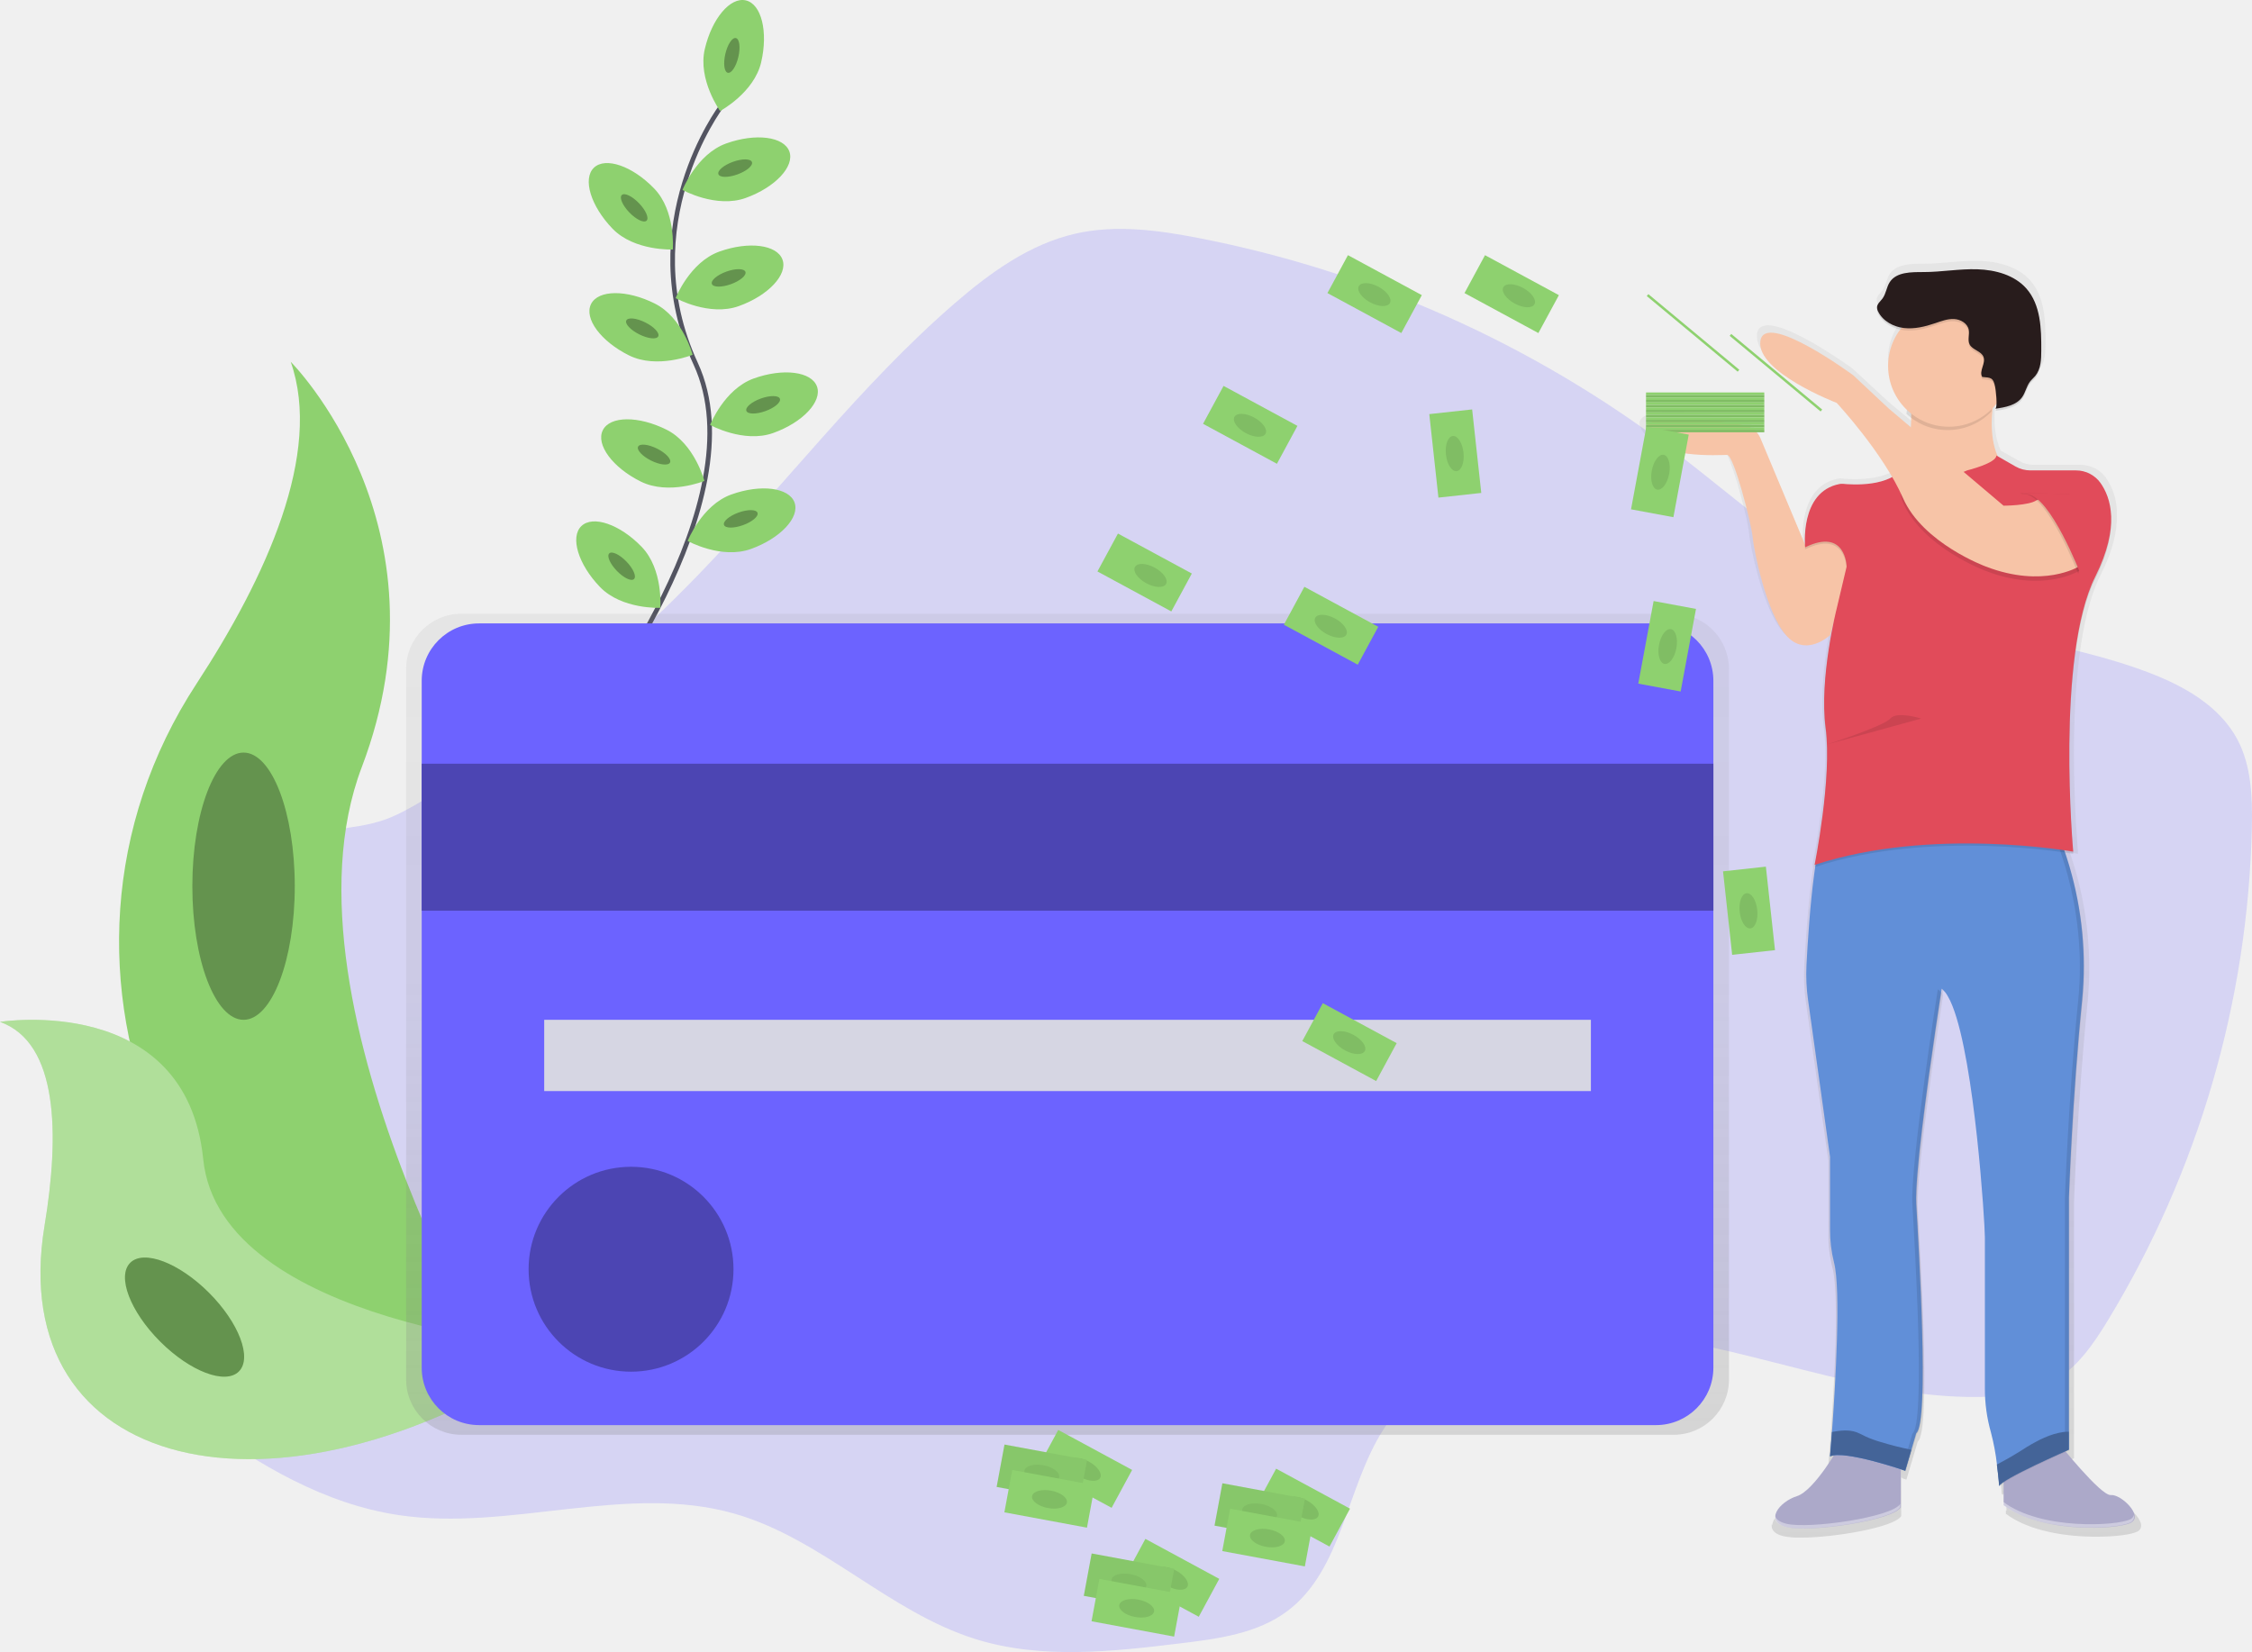
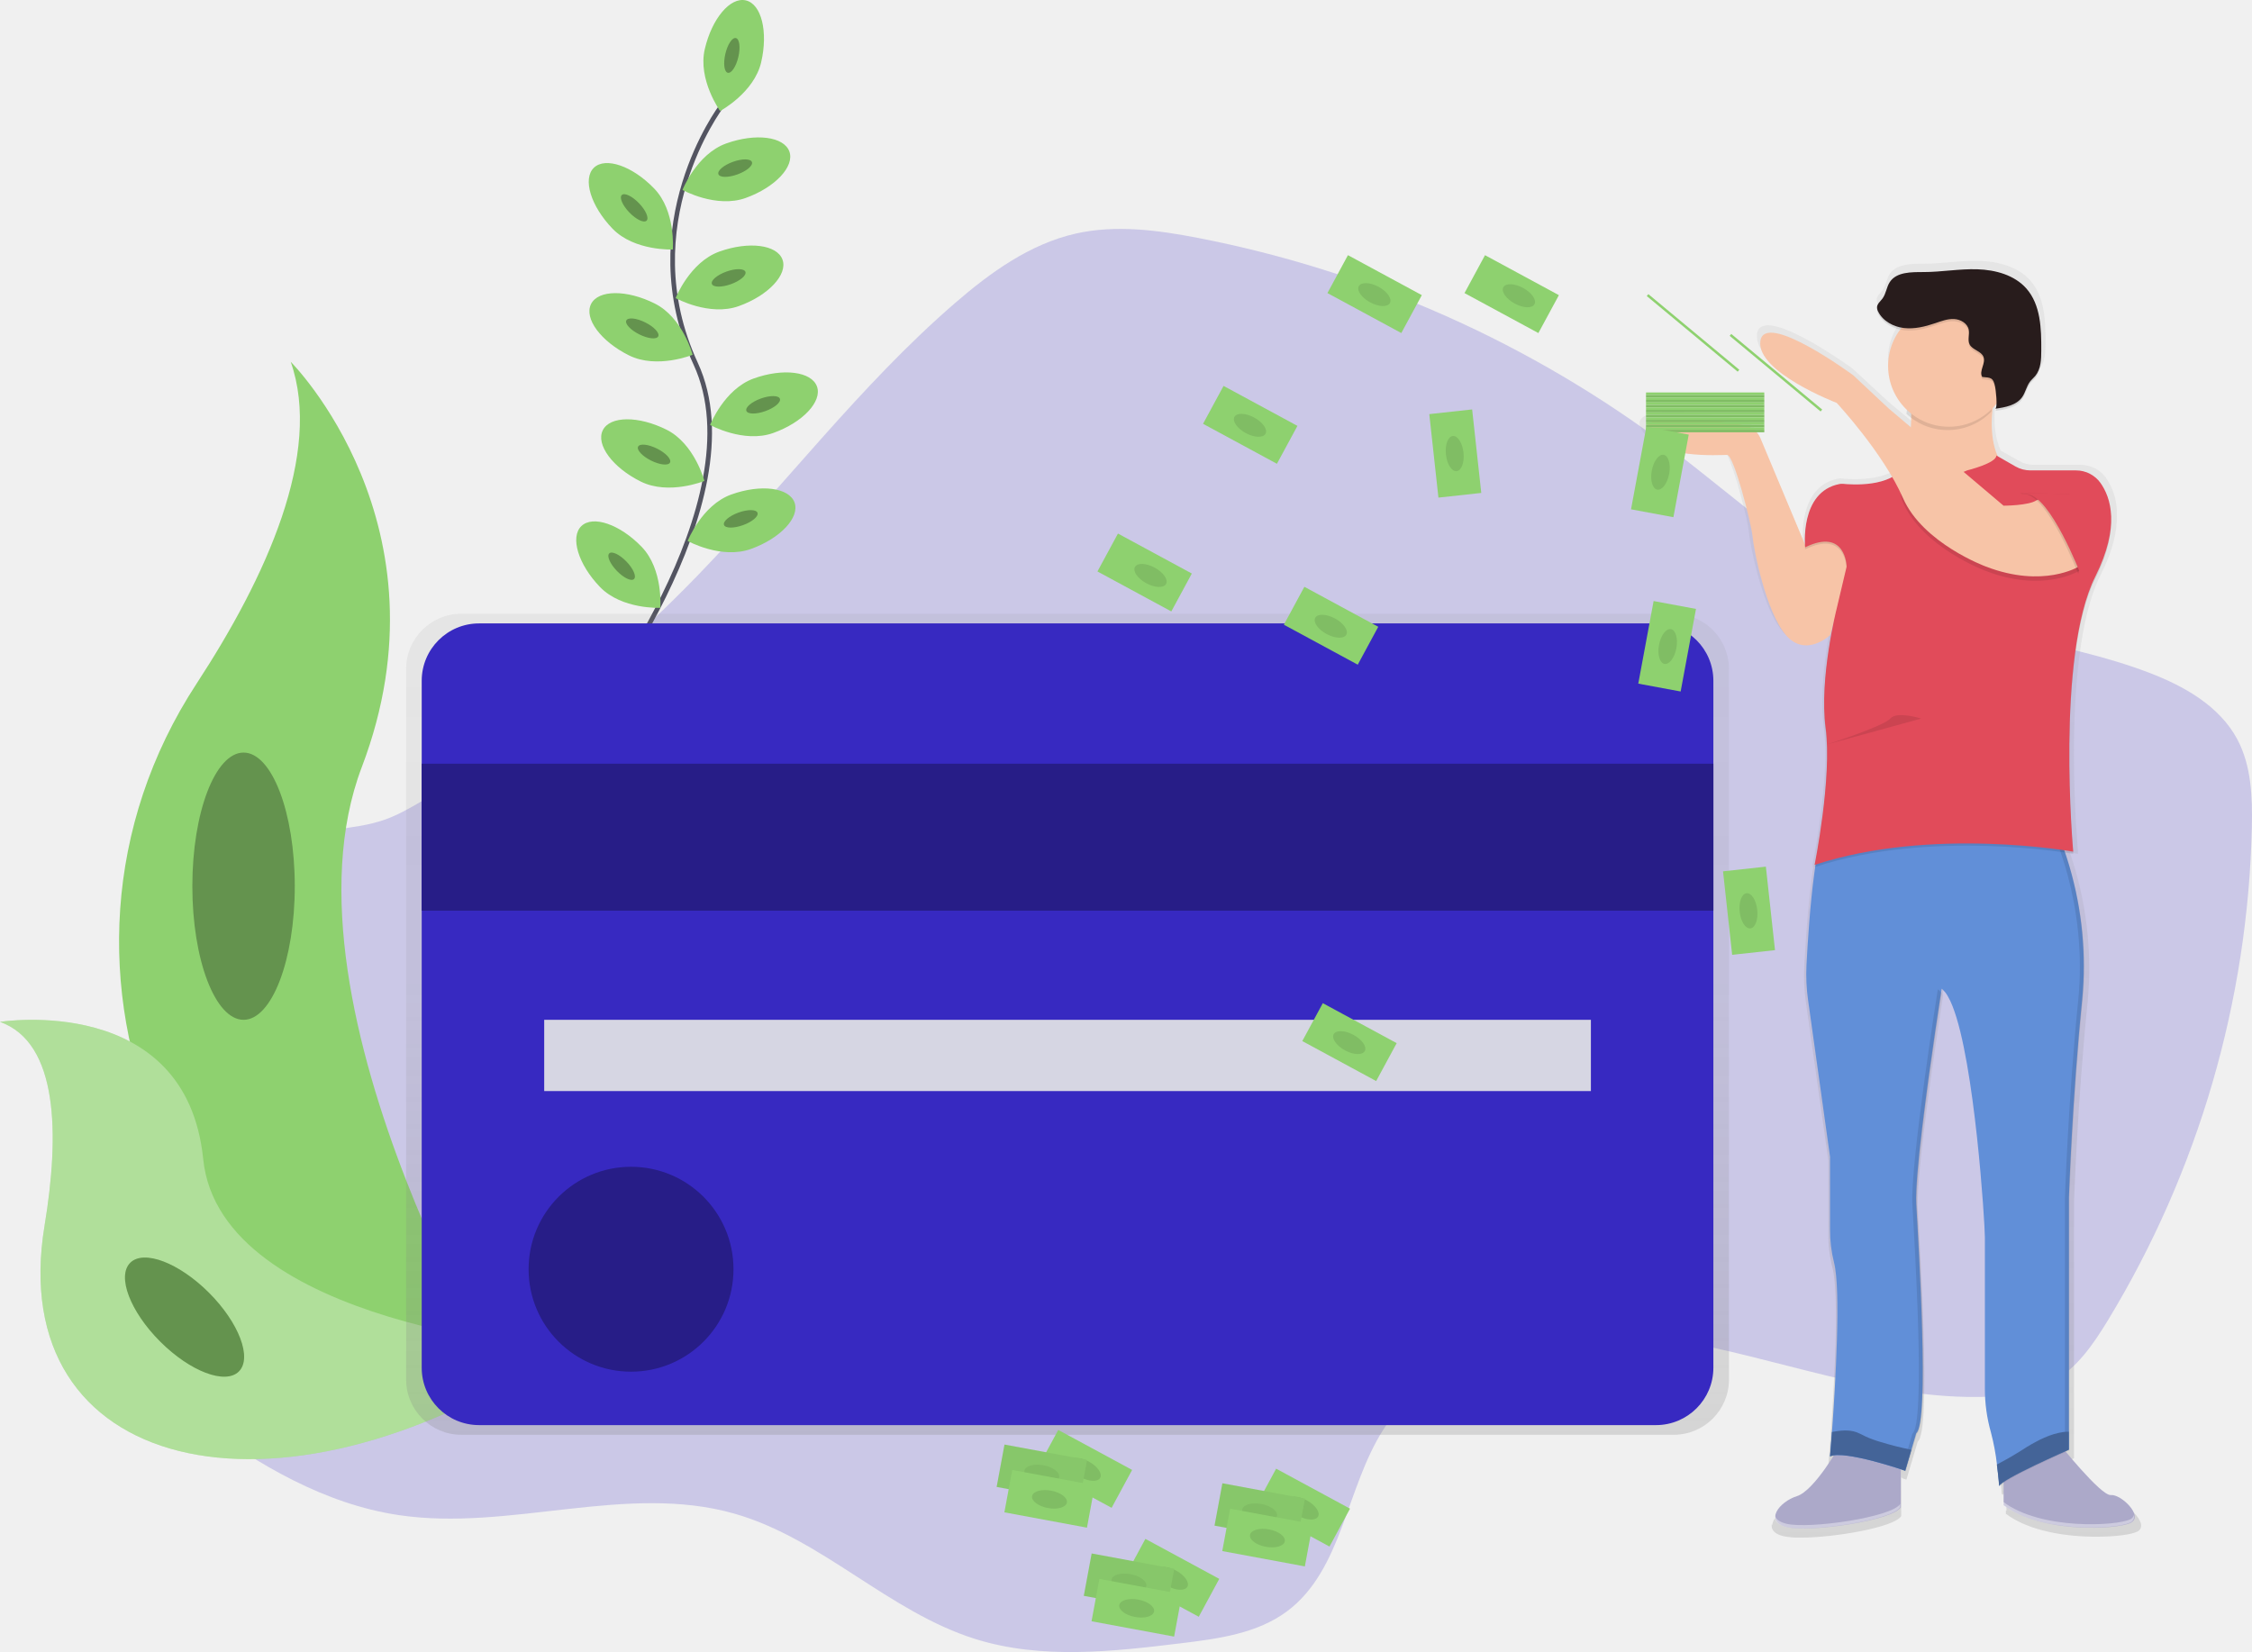
<svg xmlns="http://www.w3.org/2000/svg" xmlns:xlink="http://www.w3.org/1999/xlink" id="158d9566-b2be-4f0f-bcdd-c9ed3d10c246" data-name="Layer 1" width="974" height="714.52" viewBox="0 0 974 714.52">
  <defs>
    <linearGradient id="0716a939-3e70-42e2-b2a4-62d4623bb7b7" x1="574.72" y1="713.31" x2="574.72" y2="358.2" gradientUnits="userSpaceOnUse">
      <stop offset="0" stop-color="gray" stop-opacity="0.25" />
      <stop offset="0.54" stop-color="gray" stop-opacity="0.12" />
      <stop offset="1" stop-color="gray" stop-opacity="0.1" />
    </linearGradient>
    <linearGradient id="246fdb29-47ea-4475-84d7-0cdffd1436cc" x1="2975.38" y1="757.78" x2="2975.38" y2="205.6" gradientTransform="matrix(-1, 0, 0, 1, 3906, 0)" xlink:href="#0716a939-3e70-42e2-b2a4-62d4623bb7b7" />
  </defs>
-   <path d="M241.9,454.74c-12.81,3.87-24.8,13.24-28,26.24-3.66,14.94,4.78,30,6,45.34,3.94,50.26-67.56,85.72-57.36,135.09,4.05,19.63,20.42,34.07,36.55,46,25.84,19.05,54.51,35.88,86.26,40.63,48.19,7.22,98.54-14,145.38-.59,37.78,10.82,66.69,42.53,104.21,54.23,28.56,8.91,59.33,5.4,89,1.79,16-1.94,32.76-4.18,45.67-13.78,24-17.87,25.51-53.16,41.58-78.45,24.82-39,79.24-46.66,124.87-39.08S926,698.4,972.23,696.88c9.88-.33,20-1.67,28.62-6.52,10.48-5.89,17.56-16.27,23.82-26.54a429.45,429.45,0,0,0,62.27-213.39c.27-12.95-.19-26.46-6.28-37.89-7.7-14.46-23.09-23.11-38.41-28.93-36.79-14-77.43-16.29-113.48-32.08C894,336.3,865.84,309.59,835.56,286.7a496.49,496.49,0,0,0-204.49-91.07c-17.39-3.36-35.44-5.76-52.72-1.88-19.91,4.47-37.07,16.88-52.5,30.24-41.05,35.54-73.95,79.39-111.78,118.34a636.39,636.39,0,0,1-84.92,73.23c-14,10.09-28.88,22.07-44.48,29.53C270.39,451.91,257,450.19,241.9,454.74Z" transform="translate(-113 -92.74)" fill="#6c63ff" opacity="0.2" />
+   <path d="M241.9,454.74c-12.81,3.87-24.8,13.24-28,26.24-3.66,14.94,4.78,30,6,45.34,3.94,50.26-67.56,85.72-57.36,135.09,4.05,19.63,20.42,34.07,36.55,46,25.84,19.05,54.51,35.88,86.26,40.63,48.19,7.22,98.54-14,145.38-.59,37.78,10.82,66.69,42.53,104.21,54.23,28.56,8.91,59.33,5.4,89,1.79,16-1.94,32.76-4.18,45.67-13.78,24-17.87,25.51-53.16,41.58-78.45,24.82-39,79.24-46.66,124.87-39.08S926,698.4,972.23,696.88c9.88-.33,20-1.67,28.62-6.52,10.48-5.89,17.56-16.27,23.82-26.54a429.45,429.45,0,0,0,62.27-213.39c.27-12.95-.19-26.46-6.28-37.89-7.7-14.46-23.09-23.11-38.41-28.93-36.79-14-77.43-16.29-113.48-32.08C894,336.3,865.84,309.59,835.56,286.7a496.49,496.49,0,0,0-204.49-91.07c-17.39-3.36-35.44-5.76-52.72-1.88-19.91,4.47-37.07,16.88-52.5,30.24-41.05,35.54-73.95,79.39-111.78,118.34a636.39,636.39,0,0,1-84.92,73.23c-14,10.09-28.88,22.07-44.48,29.53C270.39,451.91,257,450.19,241.9,454.74Z" transform="translate(-113 -92.74)" fill="#3729c1" opacity="0.2" />
  <path d="M424.88,138.88s-38.65,51.33-11,111.16S365.69,406,365.69,406" transform="translate(-113 -92.74)" fill="none" stroke="#535461" stroke-miterlimit="10" stroke-width="2" />
  <path d="M442.21,119.67c-3.07,13.21-17.76,21.08-17.76,21.08s-9.7-13.55-6.63-26.76,11-22.65,17.76-21.08S445.28,106.46,442.21,119.67Z" transform="translate(-113 -92.74)" fill="#8ed16f" />
  <ellipse cx="429.54" cy="116.72" rx="7.71" ry="2.89" transform="translate(105.49 415.88) rotate(-76.9)" fill="#8ed16f" />
  <ellipse cx="429.54" cy="116.72" rx="7.71" ry="2.89" transform="translate(105.49 415.88) rotate(-76.9)" opacity="0.3" />
  <path d="M435.53,178.36c-12.76,4.6-27.35-3.46-27.35-3.46s6.1-15.51,18.87-20.1,25-3,27.35,3.46S448.29,173.76,435.53,178.36Z" transform="translate(-113 -92.74)" fill="#8ed16f" />
  <ellipse cx="431.13" cy="166.12" rx="7.71" ry="2.89" transform="matrix(0.94, -0.34, 0.34, 0.94, -143.78, 63.15)" fill="#8ed16f" />
  <ellipse cx="431.13" cy="166.12" rx="7.71" ry="2.89" transform="matrix(0.94, -0.34, 0.34, 0.94, -143.78, 63.15)" opacity="0.3" />
  <path d="M432.56,225.13c-12.76,4.6-27.35-3.46-27.35-3.46s6.1-15.51,18.87-20.1,25-3,27.35,3.46S445.32,220.54,432.56,225.13Z" transform="translate(-113 -92.74)" fill="#8ed16f" />
  <ellipse cx="428.15" cy="212.9" rx="7.71" ry="2.89" transform="translate(-159.81 64.91) rotate(-19.8)" fill="#8ed16f" />
  <ellipse cx="428.15" cy="212.9" rx="7.71" ry="2.89" transform="translate(-159.81 64.91) rotate(-19.8)" opacity="0.3" />
  <path d="M447.47,280c-12.76,4.6-27.35-3.46-27.35-3.46s6.1-15.51,18.87-20.1,25-3,27.35,3.46S460.23,275.43,447.47,280Z" transform="translate(-113 -92.74)" fill="#8ed16f" />
  <ellipse cx="443.06" cy="267.79" rx="7.71" ry="2.89" transform="translate(-177.52 73.21) rotate(-19.8)" fill="#8ed16f" />
  <ellipse cx="443.06" cy="267.79" rx="7.71" ry="2.89" transform="translate(-177.52 73.21) rotate(-19.8)" opacity="0.3" />
  <path d="M437.77,330.18c-12.76,4.6-27.35-3.46-27.35-3.46s6.1-15.51,18.87-20.1,25-3,27.35,3.46S450.54,325.59,437.77,330.18Z" transform="translate(-113 -92.74)" fill="#8ed16f" />
  <ellipse cx="433.37" cy="317.95" rx="7.71" ry="2.89" transform="matrix(0.94, -0.34, 0.34, 0.94, -195.09, 72.89)" fill="#8ed16f" />
  <ellipse cx="433.37" cy="317.95" rx="7.71" ry="2.89" transform="matrix(0.94, -0.34, 0.34, 0.94, -195.09, 72.89)" opacity="0.3" />
  <path d="M377.92,191.65c9.42,9.76,26.07,9,26.07,9s1.37-16.61-8.05-26.37-21.09-13.78-26.07-9S368.5,181.89,377.92,191.65Z" transform="translate(-113 -92.74)" fill="#8ed16f" />
  <ellipse cx="387.28" cy="182.62" rx="2.89" ry="7.71" transform="translate(-131.18 227.49) rotate(-43.99)" fill="#8ed16f" />
  <ellipse cx="387.28" cy="182.62" rx="2.89" ry="7.71" transform="translate(-131.18 227.49) rotate(-43.99)" opacity="0.3" />
  <path d="M372.51,346.64c9.42,9.76,26.07,9,26.07,9s1.37-16.61-8.05-26.37-21.09-13.78-26.07-9S363.09,336.88,372.51,346.64Z" transform="translate(-113 -92.74)" fill="#8ed16f" />
  <ellipse cx="381.86" cy="337.61" rx="2.89" ry="7.71" transform="translate(-240.35 267.22) rotate(-43.99)" fill="#8ed16f" />
  <ellipse cx="381.86" cy="337.61" rx="2.89" ry="7.71" transform="translate(-240.35 267.22) rotate(-43.99)" opacity="0.3" />
  <path d="M385,246.43c12.14,6.06,27.57-.24,27.57-.24s-4.25-16.11-16.38-22.17-24.48-6-27.57.24S372.86,240.37,385,246.43Z" transform="translate(-113 -92.74)" fill="#8ed16f" />
  <ellipse cx="390.8" cy="234.8" rx="2.89" ry="7.71" transform="translate(-106.8 386.88) rotate(-63.48)" fill="#8ed16f" />
  <ellipse cx="390.8" cy="234.8" rx="2.89" ry="7.71" transform="translate(-106.8 386.88) rotate(-63.48)" opacity="0.3" />
  <path d="M390.09,301c12.14,6.06,27.57-.24,27.57-.24s-4.25-16.11-16.38-22.17-24.48-6-27.57.24S378,295,390.09,301Z" transform="translate(-113 -92.74)" fill="#8ed16f" />
  <ellipse cx="395.9" cy="289.38" rx="2.89" ry="7.71" transform="translate(-152.82 421.65) rotate(-63.48)" fill="#8ed16f" />
  <ellipse cx="395.9" cy="289.38" rx="2.89" ry="7.71" transform="translate(-152.82 421.65) rotate(-63.48)" opacity="0.3" />
  <path d="M238.73,249.21s70.59,70.59,30.74,175.34,68.31,278.94,68.31,278.94-1.16-.17-3.31-.55c-145-25.59-217-191.41-136.4-314.59C228,342.55,252.65,288.83,238.73,249.21Z" transform="translate(-113 -92.74)" fill="#8ed16f" />
  <path d="M113,534.72s80.55-12.83,87.89,59.36,154.89,82.2,154.89,82.2-1,.66-2.77,1.84c-121.83,80-238.29,50.94-220.74-55.25C138.81,583.38,138.27,543.73,113,534.72Z" transform="translate(-113 -92.74)" fill="#8ed16f" />
  <g opacity="0.3">
    <path d="M113,534.72s80.55-12.83,87.89,59.36,154.89,82.2,154.89,82.2-1,.66-2.77,1.84c-121.83,80-238.29,50.94-220.74-55.25C138.81,583.38,138.27,543.73,113,534.72Z" transform="translate(-113 -92.74)" fill="#fff" />
  </g>
  <ellipse cx="105.34" cy="383.3" rx="22.15" ry="57.79" fill="#8ed16f" />
  <ellipse cx="105.34" cy="383.3" rx="22.15" ry="57.79" opacity="0.3" />
  <ellipse cx="192.81" cy="662.42" rx="14.93" ry="33.23" transform="translate(-524.92 237.62) rotate(-45)" fill="#8ed16f" />
  <ellipse cx="192.81" cy="662.42" rx="14.93" ry="33.23" transform="translate(-524.92 237.62) rotate(-45)" opacity="0.3" />
  <path d="M836.89,358.2H312.55a23.89,23.89,0,0,0-23.89,23.89V689.42a23.89,23.89,0,0,0,23.89,23.89H836.89a23.89,23.89,0,0,0,23.89-23.89V382.09A23.89,23.89,0,0,0,836.89,358.2Z" transform="translate(-113 -92.74)" fill="url(#0716a939-3e70-42e2-b2a4-62d4623bb7b7)" />
-   <rect x="182.39" y="269.64" width="558.65" height="346.75" rx="24.81" ry="24.81" fill="#6c63ff" />
-   <rect x="182.39" y="330.32" width="558.65" height="63.57" fill="#6c63ff" />
+   <rect x="182.39" y="269.64" width="558.65" height="346.75" rx="24.81" ry="24.81" fill="#3729c1" />
+   <rect x="182.39" y="330.32" width="558.65" height="63.57" fill="#3729c1" />
  <rect x="182.39" y="330.32" width="558.65" height="63.57" opacity="0.3" />
  <rect x="235.37" y="441.09" width="452.7" height="30.82" fill="#d6d6e3" />
-   <circle cx="272.93" cy="548.97" r="44.31" fill="#6c63ff" />
+   <circle cx="272.93" cy="548.97" r="44.31" fill="#3729c1" />
  <circle cx="272.93" cy="548.97" r="44.31" opacity="0.3" />
  <path d="M822.28,276.88a9.7,9.7,0,0,0,4.27,5.4c9.19,6.07,29.17,4.78,31.57,4.78.51,0,1.18.91,1.92,2.44,3.53,7.28,9,28.62,9.37,33.42.49,5.81,5.89,33,14.73,43.13.27.31.54.6.8.87,8.67,8.71,18.84-.87,18.84-.87l1.46-5.07c-.41,2-.87,4.33-1.33,6.94-.23,1.31-.46,2.7-.68,4.13a158.29,158.29,0,0,0-2.07,24.37,88.41,88.41,0,0,0,.38,8.88c.08.82.17,1.63.28,2.42a84.78,84.78,0,0,1,.66,10.84c-.08,21.52-5.57,48.29-5.57,48.29l.21-.07c-.13.67-.21,1-.21,1l.32-.1q-.23,1.49-.44,3.05c-1.86,13.5-2.93,30.3-3.44,40a80.1,80.1,0,0,0,.68,15.32l9.76,68.71v32a56.5,56.5,0,0,0,1.76,14.38c3.18,12.09.56,54.29-.91,74.31-.41,5.46-.73,9.28-.82,10.38l0,.33.28-.11c0,.23,0,.35,0,.35a5.65,5.65,0,0,1,1.3-.38c-3.87,6-10.88,15.92-16.27,17.59A17.07,17.07,0,0,0,881,749l-.14.19-.2.28a6,6,0,0,0-1.17,3.06,3.38,3.38,0,0,1-.18-.59c-.41,2.23.93,4.27,5.14,5.26a34.6,34.6,0,0,0,7.45.6c14.6,0,40.51-4.49,43.37-9.32V731.82l.47.15,0,.15,1.79.59,4.91-16.48c5.89-4.36,1-82.39,0-100.32-.9-16.34,9.21-81.34,11-92.79l-.24-.29.27-1.67a7.11,7.11,0,0,1,1,.88A13.07,13.07,0,0,1,956,524.3a30.22,30.22,0,0,1,2.17,4.48c9.88,24.64,14.33,95.1,14.33,101.42v66.26a69,69,0,0,0,2.7,19.33,82.91,82.91,0,0,1,2.1,10.06c.21,1.33.39,2.65.56,3.91s.34,2.7.47,3.88c0,.31.07.61.1.89s0,.27,0,.41c.27,2.61.41,4.32.41,4.32a1,1,0,0,1,.2-.39l.05.63a1.35,1.35,0,0,1,.39-.62,9.47,9.47,0,0,1,1.32-1.08v8.42l-.24-.18v1.45c10.18,7.68,26.75,10,39.47,9.91,8.25,0,14.93-1,17.25-2.16,3.32-1.63,1.5-5.43-1.52-8.34-2.34-2.26-5.39-4-7.32-3.78-3.22.35-14.23-12.12-20-18.95l.65-.29.92-.4V613s1.48-43.62,5.89-86.76a153.48,153.48,0,0,0-7.55-64.36l-.14-.41,1.34.21c1.42.22,2.18.35,2.18.35s0-.34-.09-1h.09s-1.72-18.71-1.74-42.21c0-26.64,2.25-59.12,11.56-77.5,5.36-10.58,7.15-19,7-25.64a26.82,26.82,0,0,0-4.79-16.4,13,13,0,0,0-5.51-4.36l-.19-.11h-.1a13.7,13.7,0,0,0-5.06-1H992.79a13.43,13.43,0,0,1-6.64-1.75l-7.87-4.46c-2.62-5.73-3-12.83-2.44-19.49,0-.53.1-1.06.15-1.58l.57-.6c.44-.47.85-1,1.25-1.45a11.15,11.15,0,0,1-.09,1.18c-.1.63-.27,1-.54,1.08,4.3-.56,9.1-1.41,11.74-4.73.11-.13.21-.27.31-.41a21.43,21.43,0,0,0,1.93-4,11.62,11.62,0,0,1,1.47-2.68c.66-.86,1.52-1.56,2.23-2.38l.12-.14c2.53-3,2.67-7.3,2.7-11.22.05-9.52-.23-20-6.6-27.14-5.29-5.94-13.73-8.19-21.74-8.45s-16,1.18-24,1.22c-5.44,0-12-.09-15,4.41-1.47,2.21-1.65,5.1-3.25,7.22-.92,1.22-2.33,2.27-2.41,3.79a3.89,3.89,0,0,0,.52,2l0,.07c1.94,3.82,6.06,6.2,10.36,6.95a25.81,25.81,0,0,0-2,2.76,26.28,26.28,0,0,0-4,14c0,.58,0,1.15.06,1.72A26.43,26.43,0,0,0,938,267.34c-.08.56-.16,1.12-.25,1.67l.18.16q.85.77,1.77,1.46l.22.17c0,.35,0,.7,0,1,0,.58,0,1.17-.06,1.74s0,.92-.06,1.38l-.13-.11-9.77-8.16-15.71-14.54s-39.28-28.59-41.25-15a9.79,9.79,0,0,0,1.87,6.78c7.21,11,32,20.36,32,20.36s14.78,15.63,24.67,32.48c-.35.19-.7.37-1.07.54-8.8,4.09-21.64,2.36-21.64,2.36-14.83,2.31-16.17,18.56-16.09,25.13,0,.31,0,.61,0,.88s0,.33,0,.48L873,279.91l-.06-.14a9.73,9.73,0,0,0-7.36-5.78C852.42,271.78,819.53,267.17,822.28,276.88Zm82.39,449a8.57,8.57,0,0,1,.87-.16l-.09.14Z" transform="translate(-113 -92.74)" fill="url(#246fdb29-47ea-4475-84d7-0cdffd1436cc)" />
  <path d="M1003,716.43s18.64,23.43,22.95,22.95,14.34,9.08,8.61,12-38.72,4.78-55-7.65V725Z" transform="translate(-113 -92.74)" fill="#aca9c9" />
  <path d="M908.81,717.86s-11,19.6-18.64,22-14.34,11-4.3,13.39,45.9-2.87,49.24-8.61V719.29Z" transform="translate(-113 -92.74)" fill="#aca9c9" />
  <path d="M895,525.31l9.5,67.78V624.6a56.48,56.48,0,0,0,1.72,14.18c3.1,11.93.55,53.55-.89,73.3-.47,6.44-.83,10.56-.83,10.56,6.21-2.87,32.51,6.21,32.51,6.21l2.66-9.05,2.12-7.2c5.74-4.3,1-81.27,0-99-.65-12.11,4.75-51.37,8.21-74.9,1-6.65,1.81-12,2.3-15.22.31-2,.48-3.11.48-3.11a10.47,10.47,0,0,1,2.58,3.11,29.93,29.93,0,0,1,2.11,4.42c9.62,24.31,14,93.81,14,100v65.36a68.92,68.92,0,0,0,2.63,19.07,100,100,0,0,1,2.59,13.77c.68,5.19,1,9.37,1,9.37.48-2.87,30.12-15.78,30.12-15.78v-109s1.43-43,5.74-85.58a152.68,152.68,0,0,0-5.5-57.58c-1.19-4.07-2.38-7.52-3.41-10.25-1.75-4.65-3-7.22-3-7.22H904c-1.64.31-3,3.61-4.23,8.62-.8,3.36-1.5,7.48-2.11,12-1.81,13.31-2.85,29.88-3.35,39.46A79.86,79.86,0,0,0,895,525.31Z" transform="translate(-113 -92.74)" fill="#618fd8" />
  <g opacity="0.1">
    <path d="M1006.09,720V611s1.43-43,5.74-85.58-12-75.06-12-75.06h1.91s16.25,32.51,12,75.06S1008,611,1008,611V720s-29.64,12.91-30.12,15.78c0,0,0-.64-.15-1.74C984.19,729.55,1006.09,720,1006.09,720Z" transform="translate(-113 -92.74)" />
    <path d="M907.37,722.34a7.42,7.42,0,0,0-2.63.54l0-.48A17.06,17.06,0,0,1,907.37,722.34Z" transform="translate(-113 -92.74)" />
    <path d="M940.12,712.84c5.74-4.3,1-81.27,0-99s11-93.22,11-93.22a8.34,8.34,0,0,1,1.65,1.7c-1.76,11.28-11.6,75.41-10.73,91.52,1,17.69,5.74,94.66,0,99l-4.78,16.25-1.74-.58Z" transform="translate(-113 -92.74)" />
  </g>
  <path d="M914.54,332.05l-10,35.38s-10.52,10-19.12,0S871.52,330.62,871,324.88s-8.13-35.38-11-35.38-31.55,1.91-34.9-10c-2.68-9.58,29.34-5,42.16-2.85a9.5,9.5,0,0,1,7.17,5.7l19.66,46.95S904.5,317.23,914.54,332.05Z" transform="translate(-113 -92.74)" fill="#f7c4a7" />
  <path d="M979.08,249.82s-12.43,34.9,3.35,47.33S926,312.93,926,312.93l9.8-9.32s6.93-27.49,2.15-50.44Z" transform="translate(-113 -92.74)" fill="#f7c4a7" />
  <path d="M963.78,297.15s12.67-3.11,12.67-6.45l11.23,6.45h28.21s20.56,11.47,3.35,45.9-9.56,119-9.56,119-61.19-11-111.87,5.74c0,0,7.65-37.77,4.78-59.28s4.78-51.63,4.78-51.63l4.3-18.17s-.24-17-17.93-8.37c0,0-2.63-24.62,15.54-27.49,0,0,21,2.87,27.25-7.65C936.53,295.24,950.4,303.37,963.78,297.15Z" transform="translate(-113 -92.74)" opacity="0.1" />
  <path d="M963.78,296.2s12.67-3.11,12.67-6.45l8.23,4.73a13,13,0,0,0,6.46,1.72h19.73a13,13,0,0,1,10.57,5.38c4.53,6.37,8.59,18.93-2.2,40.52-17.21,34.42-9.56,119-9.56,119s-61.19-11-111.87,5.74c0,0,7.65-37.77,4.78-59.28S907.37,356,907.37,356l4.3-18.17s-.24-17-17.93-8.37c0,0-2.56-23.94,14.79-27.36A4.9,4.9,0,0,1,910,302c3.71.39,21,1.64,26.54-7.73C936.53,294.28,950.4,302.41,963.78,296.2Z" transform="translate(-113 -92.74)" fill="#e14b5a" />
  <path d="M1012.07,339.7s-15.3,9.56-40.16,0c0,0-27.25-10-35.86-29.64s43.5,3.35,43.5,3.35,11,0,14.34-2.39S1020.67,329.18,1012.07,339.7Z" transform="translate(-113 -92.74)" opacity="0.1" />
  <path d="M1012.07,337.79s-15.3,9.56-40.16,0c0,0-27.25-10-35.86-29.64S907.37,267,907.37,267s-34.9-13.39-33-26.77,40.16,14.82,40.16,14.82l15.3,14.34,49.72,42.07s11,0,14.34-2.39S1020.67,327.27,1012.07,337.79Z" transform="translate(-113 -92.74)" fill="#f7c4a7" />
  <path d="M937.49,254.6l41.11-3.35a94.37,94.37,0,0,0-4.29,19.47,26.27,26.27,0,0,1-36.8,1A46.73,46.73,0,0,0,937.49,254.6Z" transform="translate(-113 -92.74)" opacity="0.1" />
  <circle cx="842.9" cy="158.28" r="26.29" fill="#f7c4a7" />
  <path d="M970.33,256.73c-1.54-2.54,1.59-5.85.56-8.63-.95-2.56-4.73-3-6-5.39-1-1.93,0-4.3-.4-6.43-.57-2.75-3.53-4.46-6.34-4.6s-5.52.91-8.19,1.81c-4.35,1.47-8.93,2.6-13.49,2.08s-9.11-3-11.14-7.07a4,4,0,0,1-.51-1.94c.08-1.5,1.46-2.53,2.35-3.73,1.56-2.09,1.74-4.94,3.16-7.12,2.9-4.44,9.27-4.33,14.57-4.35,7.8,0,15.56-1.46,23.36-1.2s16,2.47,21.17,8.33c6.2,7.05,6.48,17.37,6.43,26.77,0,3.87-.16,8.08-2.63,11.07-.72.87-1.6,1.59-2.29,2.48-1.5,2-1.9,4.56-3.31,6.59-2.5,3.61-7.38,4.49-11.73,5.07,1.28-.17.22-8.74,0-9.53C975.06,257,974.15,257.08,970.33,256.73Z" transform="translate(-113 -92.74)" opacity="0.1" />
  <path d="M970.33,255.78c-1.54-2.54,1.59-5.85.56-8.63-.95-2.56-4.73-3-6-5.39-1-1.93,0-4.3-.4-6.43-.57-2.75-3.53-4.46-6.34-4.6s-5.52.91-8.19,1.81c-4.35,1.47-8.93,2.6-13.49,2.08s-9.11-3-11.14-7.07a4,4,0,0,1-.51-1.94c.08-1.5,1.46-2.53,2.35-3.73,1.56-2.09,1.74-4.94,3.16-7.12,2.9-4.44,9.27-4.33,14.57-4.35,7.8,0,15.56-1.46,23.36-1.2s16,2.47,21.17,8.33c6.2,7.05,6.48,17.37,6.43,26.77,0,3.87-.16,8.08-2.63,11.07-.72.87-1.6,1.59-2.29,2.48-1.5,2-1.9,4.56-3.31,6.59-2.5,3.61-7.38,4.49-11.73,5.07,1.28-.17.22-8.74,0-9.53C975.06,256,974.15,256.12,970.33,255.78Z" transform="translate(-113 -92.74)" fill="#281c1c" />
  <path d="M1011.83,340.9s-12.91-33.47-22.95-34.42,19.12,0,19.12,0l9.56,17.21Z" transform="translate(-113 -92.74)" opacity="0.1" />
  <path d="M1012.79,340.9s-12.91-33.47-22.95-34.42,19.12,0,19.12,0l9.56,17.21Z" transform="translate(-113 -92.74)" fill="#e14b5a" />
  <path d="M976.65,726.18c.68,5.19,1,9.37,1,9.37.48-2.87,30.12-15.78,30.12-15.78V712a13.18,13.18,0,0,0-2.26.11c-5.75.77-11.08,3.56-16,6.54A145.93,145.93,0,0,1,976.65,726.18Z" transform="translate(-113 -92.74)" fill="#618fd8" />
  <path d="M976.65,726.18c.68,5.19,1,9.37,1,9.37.48-2.87,30.12-15.78,30.12-15.78V712a13.18,13.18,0,0,0-2.26.11c-5.75.77-11.08,3.56-16,6.54A145.93,145.93,0,0,1,976.65,726.18Z" transform="translate(-113 -92.74)" opacity="0.3" />
  <path d="M904.5,722.64c6.21-2.87,32.51,6.21,32.51,6.21l2.66-9.05c-4.59-.93-9.15-2.09-13.63-3.47a45.34,45.34,0,0,1-6.12-2.26,41,41,0,0,0-4.08-1.9c-3.43-1.18-7-.68-10.52-.09C904.86,718.52,904.5,722.64,904.5,722.64Z" transform="translate(-113 -92.74)" fill="#618fd8" />
  <path d="M904.5,722.64c6.21-2.87,32.51,6.21,32.51,6.21l2.66-9.05c-4.59-.93-9.15-2.09-13.63-3.47a45.34,45.34,0,0,1-6.12-2.26,41,41,0,0,0-4.08-1.9c-3.43-1.18-7-.68-10.52-.09C904.86,718.52,904.5,722.64,904.5,722.64Z" transform="translate(-113 -92.74)" opacity="0.3" />
  <path d="M1034.3,749.89a2.86,2.86,0,0,0,1.64-1.9,2.81,2.81,0,0,1-1.64,3.33c-5.74,2.87-38.72,4.78-55-7.65v-1.43C995.58,754.67,1028.56,752.76,1034.3,749.89Z" transform="translate(-113 -92.74)" fill="#fff" opacity="0.4" />
  <path d="M885.62,751.8c10,2.39,45.9-2.87,49.24-8.61v1.43c-3.35,5.74-39.2,11-49.24,8.61-4.1-1-5.41-3-5-5.19C880.94,749.66,882.44,751,885.62,751.8Z" transform="translate(-113 -92.74)" fill="#fff" opacity="0.4" />
  <path d="M943.94,403.53s-10.52-3.35-13.39,0-27.4,11.2-27.4,11.2" transform="translate(-113 -92.74)" opacity="0.1" />
  <rect x="824.9" y="271.1" width="51.15" height="1.08" transform="translate(1587.96 450.53) rotate(-180)" fill="#8ed16f" />
  <rect x="824.9" y="272.17" width="51.15" height="1.08" transform="translate(1587.96 452.68) rotate(-180)" fill="#8ed16f" />
  <rect x="824.9" y="272.17" width="51.15" height="1.08" transform="translate(1587.96 452.68) rotate(-180)" opacity="0.1" />
  <rect x="824.9" y="273.25" width="51.15" height="1.08" transform="translate(1587.96 454.84) rotate(-180)" fill="#8ed16f" />
  <rect x="824.9" y="274.33" width="51.15" height="1.08" transform="translate(1587.96 456.99) rotate(-180)" fill="#8ed16f" />
  <rect x="824.9" y="274.33" width="51.15" height="1.08" transform="translate(1587.96 456.99) rotate(-180)" opacity="0.1" />
  <rect x="824.9" y="275.4" width="51.15" height="1.08" transform="translate(1587.96 459.14) rotate(-180)" fill="#8ed16f" />
  <rect x="824.9" y="276.48" width="51.15" height="1.08" transform="translate(1587.96 461.29) rotate(-180)" fill="#8ed16f" />
  <rect x="824.9" y="276.48" width="51.15" height="1.08" transform="translate(1587.96 461.29) rotate(-180)" opacity="0.1" />
  <rect x="824.9" y="277.55" width="51.15" height="1.08" transform="translate(1587.96 463.44) rotate(-180)" fill="#8ed16f" />
  <rect x="824.9" y="278.63" width="51.15" height="1.08" transform="translate(1587.96 465.59) rotate(-180)" fill="#8ed16f" />
  <rect x="824.9" y="278.63" width="51.15" height="1.08" transform="translate(1587.96 465.59) rotate(-180)" opacity="0.1" />
  <rect x="824.9" y="262.49" width="51.15" height="1.08" transform="translate(1587.96 433.32) rotate(-180)" fill="#8ed16f" />
  <rect x="855.5" y="253.41" width="51.15" height="1.08" transform="translate(1283.12 919.84) rotate(-140.25)" fill="#8ed16f" />
  <rect x="819.64" y="236.2" width="51.15" height="1.08" transform="translate(1230.7 866.47) rotate(-140.25)" fill="#8ed16f" />
  <rect x="824.9" y="263.57" width="51.15" height="1.08" transform="translate(1587.96 435.47) rotate(-180)" fill="#8ed16f" />
  <rect x="824.9" y="263.57" width="51.15" height="1.08" transform="translate(1587.96 435.47) rotate(-180)" opacity="0.1" />
  <rect x="824.9" y="264.64" width="51.15" height="1.08" transform="translate(1587.96 437.63) rotate(-180)" fill="#8ed16f" />
  <rect x="824.9" y="265.72" width="51.15" height="1.08" transform="translate(1587.96 439.78) rotate(-180)" fill="#8ed16f" />
  <rect x="824.9" y="265.72" width="51.15" height="1.08" transform="translate(1587.96 439.78) rotate(-180)" opacity="0.1" />
  <rect x="824.9" y="266.8" width="51.15" height="1.08" transform="translate(1587.96 441.93) rotate(-180)" fill="#8ed16f" />
  <rect x="824.9" y="267.87" width="51.15" height="1.08" transform="translate(1587.96 444.08) rotate(-180)" fill="#8ed16f" />
  <rect x="824.9" y="267.87" width="51.15" height="1.08" transform="translate(1587.96 444.08) rotate(-180)" opacity="0.1" />
  <rect x="824.9" y="268.95" width="51.15" height="1.08" transform="translate(1587.96 446.23) rotate(-180)" fill="#8ed16f" />
  <rect x="824.9" y="270.02" width="51.15" height="1.08" transform="translate(1587.96 448.38) rotate(-180)" fill="#8ed16f" />
  <rect x="824.9" y="270.02" width="51.15" height="1.08" transform="translate(1587.96 448.38) rotate(-180)" opacity="0.1" />
  <rect x="821.56" y="278.75" width="18.64" height="36.33" transform="translate(1480.61 647.76) rotate(-169.48)" fill="#8ed16f" />
  <ellipse cx="831.11" cy="296.96" rx="7.65" ry="3.82" transform="translate(274.45 967.17) rotate(-79.48)" fill="#8ed16f" />
  <ellipse cx="831.11" cy="296.96" rx="7.65" ry="3.82" transform="translate(274.45 967.17) rotate(-79.48)" opacity="0.1" />
  <rect x="824.7" y="354.13" width="18.64" height="36.33" transform="translate(1473.07 797.84) rotate(-169.48)" fill="#8ed16f" />
  <ellipse cx="834.25" cy="372.34" rx="7.65" ry="3.82" transform="translate(202.89 1031.88) rotate(-79.48)" fill="#8ed16f" />
  <ellipse cx="834.25" cy="372.34" rx="7.65" ry="3.82" transform="translate(202.89 1031.88) rotate(-79.48)" opacity="0.1" />
  <rect x="757.49" y="201.78" width="18.64" height="36.33" transform="translate(95.43 696.93) rotate(-61.58)" fill="#8ed16f" />
  <ellipse cx="766.7" cy="220.15" rx="3.82" ry="7.65" transform="matrix(0.48, -0.88, 0.88, 0.48, 95.18, 696.94)" fill="#8ed16f" />
  <ellipse cx="766.7" cy="220.15" rx="3.82" ry="7.65" transform="matrix(0.48, -0.88, 0.88, 0.48, 95.18, 696.94)" opacity="0.1" />
  <rect x="687.34" y="525.31" width="18.64" height="36.33" transform="translate(-225.88 804.78) rotate(-61.58)" fill="#8ed16f" />
  <ellipse cx="696.55" cy="543.69" rx="3.82" ry="7.65" transform="translate(-226.12 804.8) rotate(-61.58)" fill="#8ed16f" />
  <ellipse cx="696.55" cy="543.69" rx="3.82" ry="7.65" transform="translate(-226.12 804.8) rotate(-61.58)" opacity="0.1" />
  <rect x="644.41" y="258.32" width="18.64" height="36.33" transform="translate(-13.56 627.11) rotate(-61.58)" fill="#8ed16f" />
  <ellipse cx="653.62" cy="276.69" rx="3.82" ry="7.65" transform="translate(-13.8 627.12) rotate(-61.58)" fill="#8ed16f" />
  <ellipse cx="653.62" cy="276.69" rx="3.82" ry="7.65" transform="translate(-13.8 627.12) rotate(-61.58)" opacity="0.1" />
  <rect x="698.21" y="201.78" width="18.64" height="36.33" transform="translate(64.36 644.79) rotate(-61.58)" fill="#8ed16f" />
  <ellipse cx="707.42" cy="220.15" rx="3.82" ry="7.65" transform="translate(64.12 644.8) rotate(-61.58)" fill="#8ed16f" />
  <ellipse cx="707.42" cy="220.15" rx="3.82" ry="7.65" transform="translate(64.12 644.8) rotate(-61.58)" opacity="0.1" />
  <rect x="733.11" y="270.67" width="18.64" height="36.33" transform="translate(-140.01 -10.27) rotate(-6.24)" fill="#8ed16f" />
  <ellipse cx="742.19" cy="288.87" rx="3.82" ry="7.65" transform="translate(-140.02 -10.3) rotate(-6.24)" fill="#8ed16f" />
  <ellipse cx="742.19" cy="288.87" rx="3.82" ry="7.65" transform="translate(-140.02 -10.3) rotate(-6.24)" opacity="0.1" />
  <rect x="860.17" y="468.42" width="18.64" height="36.33" transform="translate(-160.77 4.72) rotate(-6.24)" fill="#8ed16f" />
  <ellipse cx="869.25" cy="486.61" rx="3.82" ry="7.65" transform="translate(-160.77 4.7) rotate(-6.24)" fill="#8ed16f" />
  <ellipse cx="869.25" cy="486.61" rx="3.82" ry="7.65" transform="translate(-160.77 4.7) rotate(-6.24)" opacity="0.1" />
  <rect x="679.37" y="345.22" width="18.64" height="36.33" transform="translate(-71.67 703.39) rotate(-61.58)" fill="#8ed16f" />
  <ellipse cx="688.57" cy="363.6" rx="3.82" ry="7.65" transform="translate(-71.92 703.4) rotate(-61.58)" fill="#8ed16f" />
  <ellipse cx="688.57" cy="363.6" rx="3.82" ry="7.65" transform="translate(-71.92 703.4) rotate(-61.58)" opacity="0.1" />
  <rect x="598.74" y="322.19" width="18.64" height="36.33" transform="translate(-93.67 620.41) rotate(-61.58)" fill="#8ed16f" />
  <ellipse cx="607.95" cy="340.56" rx="3.82" ry="7.65" transform="matrix(0.48, -0.88, 0.88, 0.48, -93.91, 620.42)" fill="#8ed16f" />
  <ellipse cx="607.95" cy="340.56" rx="3.82" ry="7.65" transform="matrix(0.48, -0.88, 0.88, 0.48, -93.91, 620.42)" opacity="0.1" />
  <rect x="572.92" y="709.89" width="18.64" height="36.33" transform="translate(-448.18 800.89) rotate(-61.58)" fill="#8ed16f" />
  <ellipse cx="582.13" cy="728.27" rx="3.82" ry="7.65" transform="translate(-448.43 800.9) rotate(-61.58)" fill="#8ed16f" />
  <ellipse cx="582.13" cy="728.27" rx="3.82" ry="7.65" transform="translate(-448.43 800.9) rotate(-61.58)" opacity="0.1" />
  <rect x="554.27" y="711.81" width="18.64" height="36.33" transform="translate(-369.92 1058.26) rotate(-79.49)" fill="#8ed16f" />
  <rect x="554.27" y="711.81" width="18.64" height="36.33" transform="translate(-369.92 1058.26) rotate(-79.49)" opacity="0.05" />
  <ellipse cx="563.55" cy="730.21" rx="3.82" ry="7.65" transform="translate(-370.18 1058.41) rotate(-79.49)" fill="#8ed16f" />
  <ellipse cx="563.55" cy="730.21" rx="3.82" ry="7.65" transform="translate(-370.18 1058.41) rotate(-79.49)" opacity="0.1" />
  <rect x="557.62" y="722.8" width="18.64" height="36.33" transform="translate(-377.99 1070.54) rotate(-79.49)" fill="#8ed16f" />
  <ellipse cx="566.9" cy="741.2" rx="3.82" ry="7.65" transform="translate(-378.26 1070.69) rotate(-79.49)" fill="#8ed16f" />
  <ellipse cx="566.9" cy="741.2" rx="3.82" ry="7.65" transform="translate(-378.26 1070.69) rotate(-79.49)" opacity="0.1" />
  <rect x="610.61" y="757.01" width="18.64" height="36.33" transform="translate(-469.87 858.73) rotate(-61.58)" fill="#8ed16f" />
  <ellipse cx="619.82" cy="775.39" rx="3.82" ry="7.65" transform="translate(-470.11 858.74) rotate(-61.58)" fill="#8ed16f" />
  <ellipse cx="619.82" cy="775.39" rx="3.82" ry="7.65" transform="translate(-470.11 858.74) rotate(-61.58)" opacity="0.1" />
  <rect x="591.97" y="758.92" width="18.64" height="36.33" transform="translate(-385.42 1133.84) rotate(-79.49)" fill="#8ed16f" />
  <rect x="591.97" y="758.92" width="18.64" height="36.33" transform="translate(-385.42 1133.84) rotate(-79.49)" opacity="0.05" />
  <ellipse cx="601.25" cy="777.32" rx="3.82" ry="7.65" transform="translate(-385.69 1133.99) rotate(-79.49)" fill="#8ed16f" />
  <ellipse cx="601.25" cy="777.32" rx="3.82" ry="7.65" transform="translate(-385.69 1133.99) rotate(-79.49)" opacity="0.1" />
  <rect x="595.31" y="769.92" width="18.64" height="36.33" transform="translate(-393.5 1146.12) rotate(-79.49)" fill="#8ed16f" />
  <ellipse cx="604.59" cy="788.32" rx="3.82" ry="7.65" transform="translate(-393.76 1146.27) rotate(-79.49)" fill="#8ed16f" />
  <ellipse cx="604.59" cy="788.32" rx="3.82" ry="7.65" transform="translate(-393.76 1146.27) rotate(-79.49)" opacity="0.1" />
  <rect x="667.15" y="726.65" width="18.64" height="36.33" transform="translate(-413.53 892.54) rotate(-61.58)" fill="#8ed16f" />
  <ellipse cx="676.36" cy="745.02" rx="3.82" ry="7.65" transform="translate(-413.78 892.55) rotate(-61.58)" fill="#8ed16f" />
  <ellipse cx="676.36" cy="745.02" rx="3.82" ry="7.65" transform="translate(-413.78 892.55) rotate(-61.58)" opacity="0.1" />
  <rect x="648.51" y="728.56" width="18.64" height="36.33" transform="translate(-309.34 1164.61) rotate(-79.49)" fill="#8ed16f" />
  <rect x="648.51" y="728.56" width="18.64" height="36.33" transform="translate(-309.34 1164.61) rotate(-79.49)" opacity="0.05" />
  <ellipse cx="657.79" cy="746.96" rx="3.82" ry="7.65" transform="translate(-309.61 1164.76) rotate(-79.49)" fill="#8ed16f" />
  <ellipse cx="657.79" cy="746.96" rx="3.82" ry="7.65" transform="translate(-309.61 1164.76) rotate(-79.49)" opacity="0.1" />
  <rect x="651.85" y="739.55" width="18.64" height="36.33" transform="translate(-317.41 1176.89) rotate(-79.49)" fill="#8ed16f" />
  <ellipse cx="661.13" cy="757.96" rx="3.82" ry="7.65" transform="translate(-317.68 1177.04) rotate(-79.49)" fill="#8ed16f" />
  <ellipse cx="661.13" cy="757.96" rx="3.82" ry="7.65" transform="translate(-317.68 1177.04) rotate(-79.49)" opacity="0.1" />
</svg>
